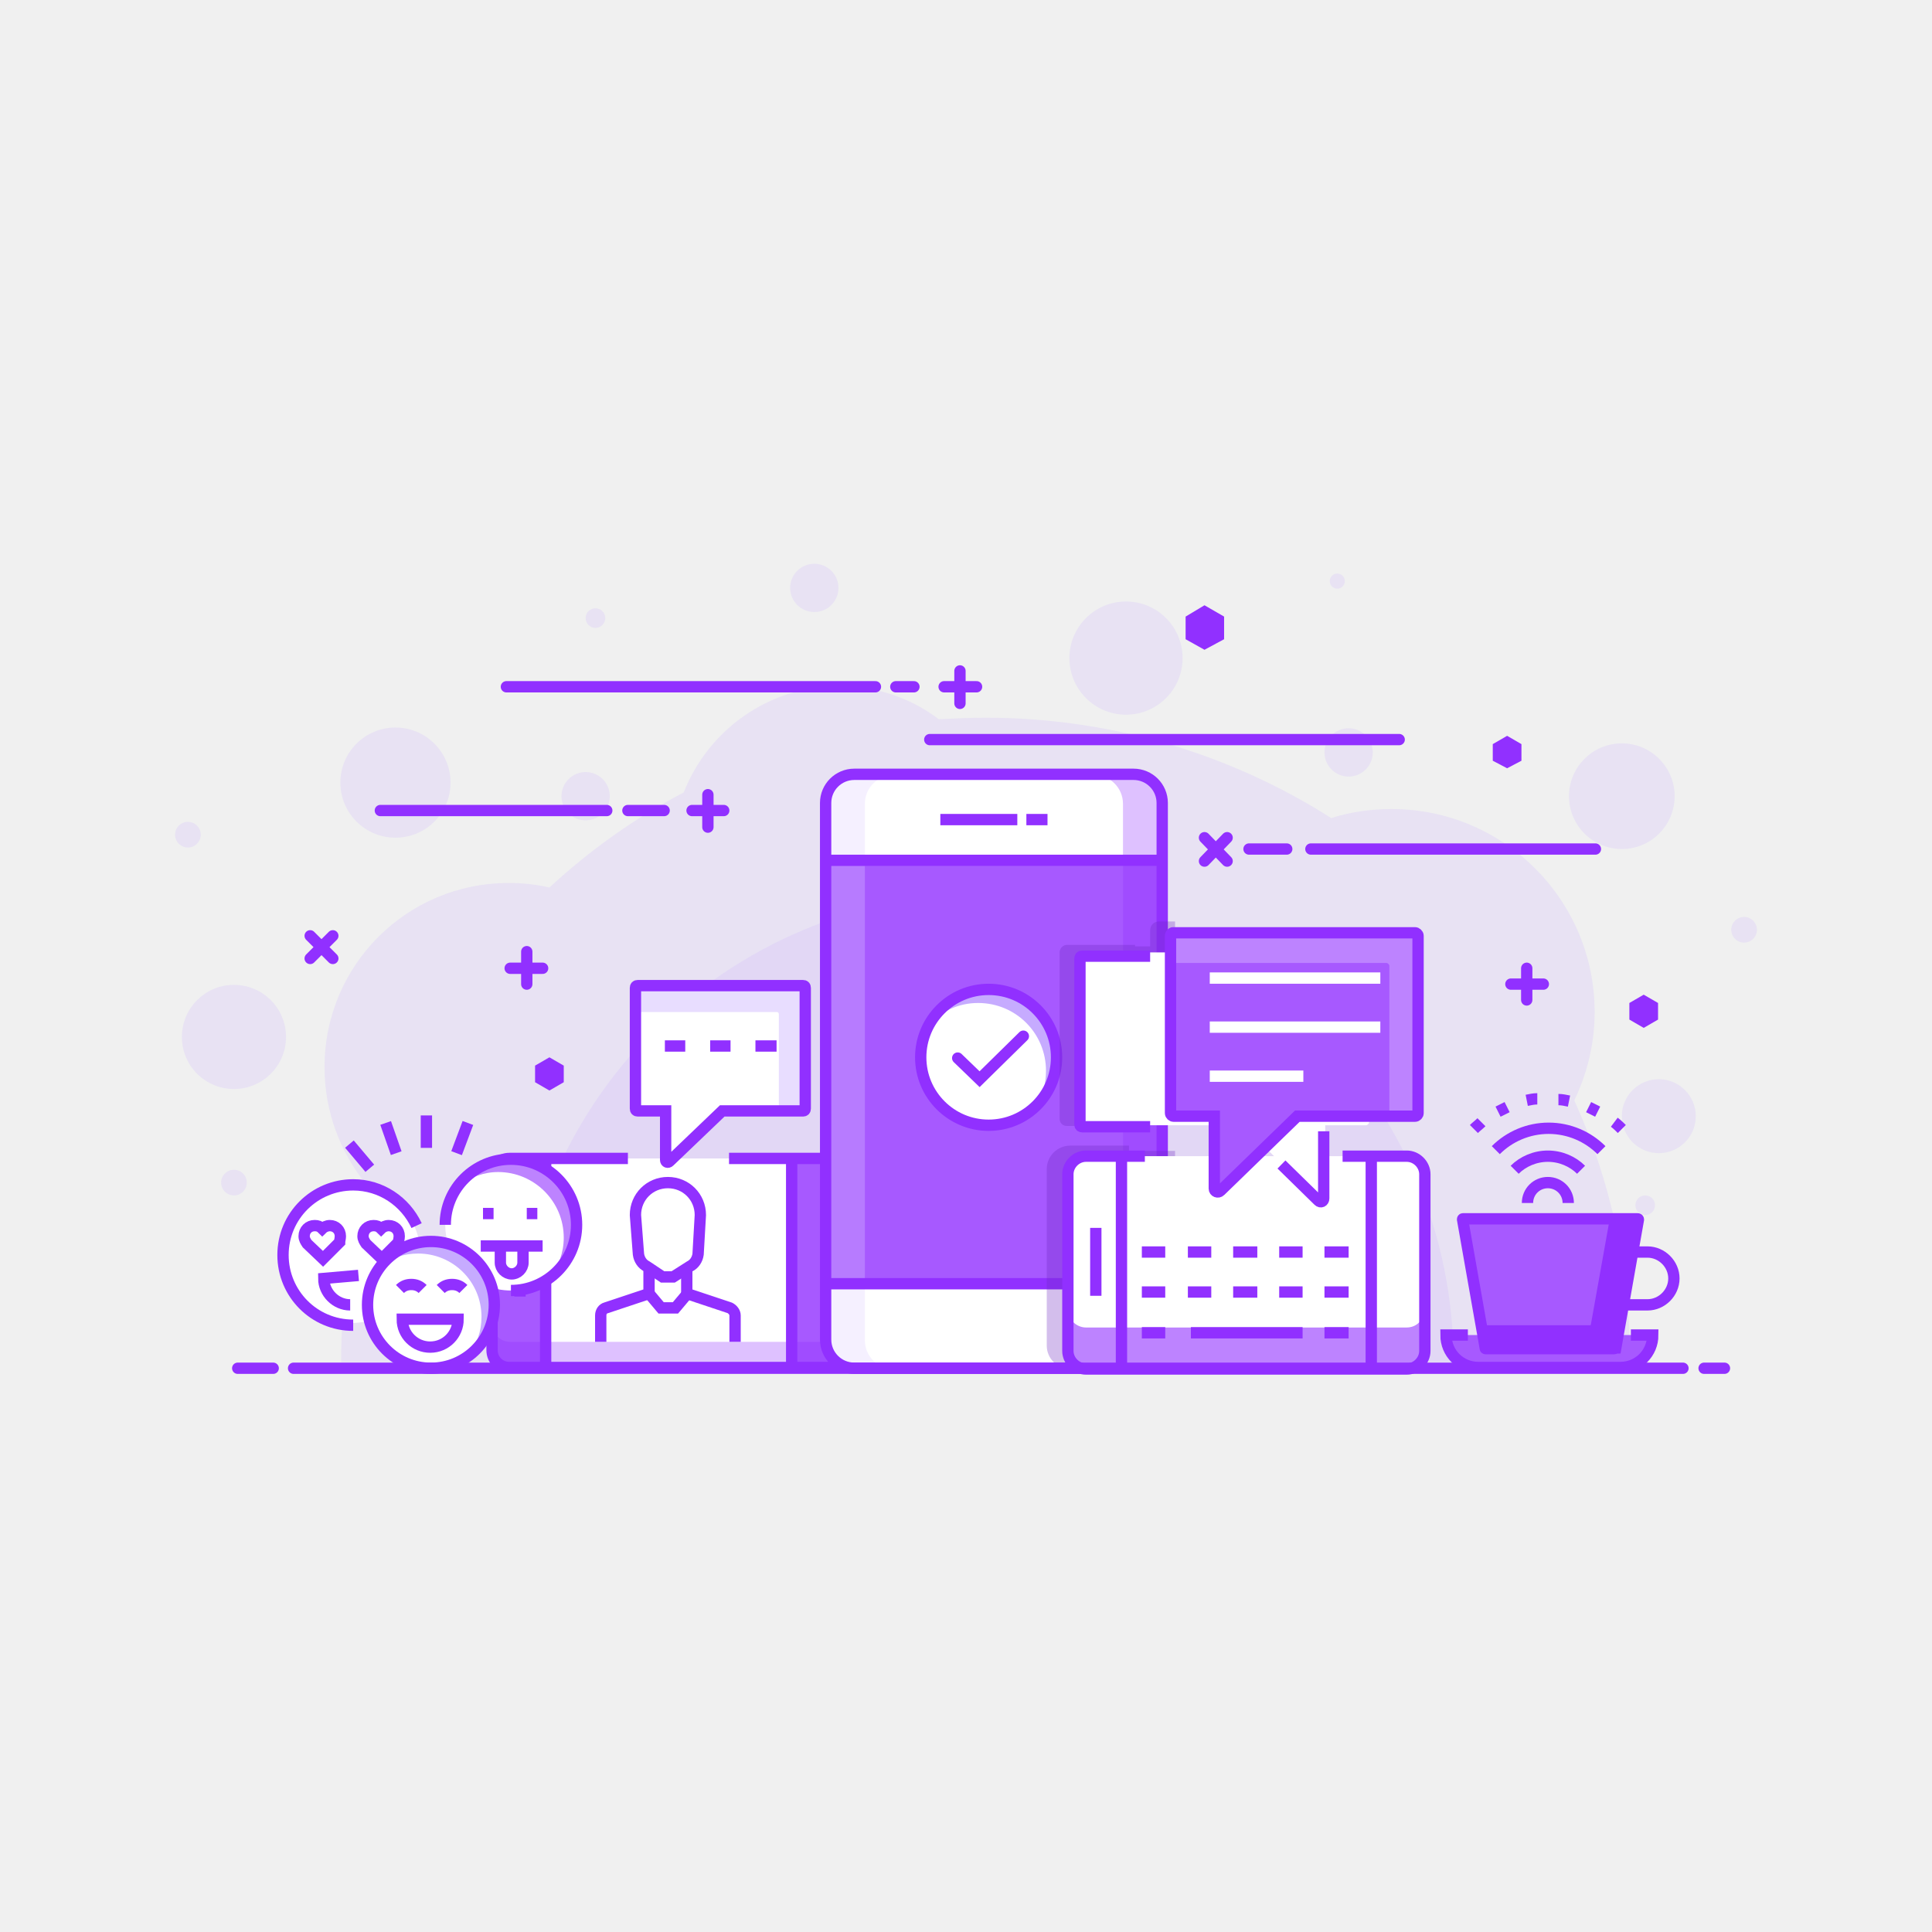
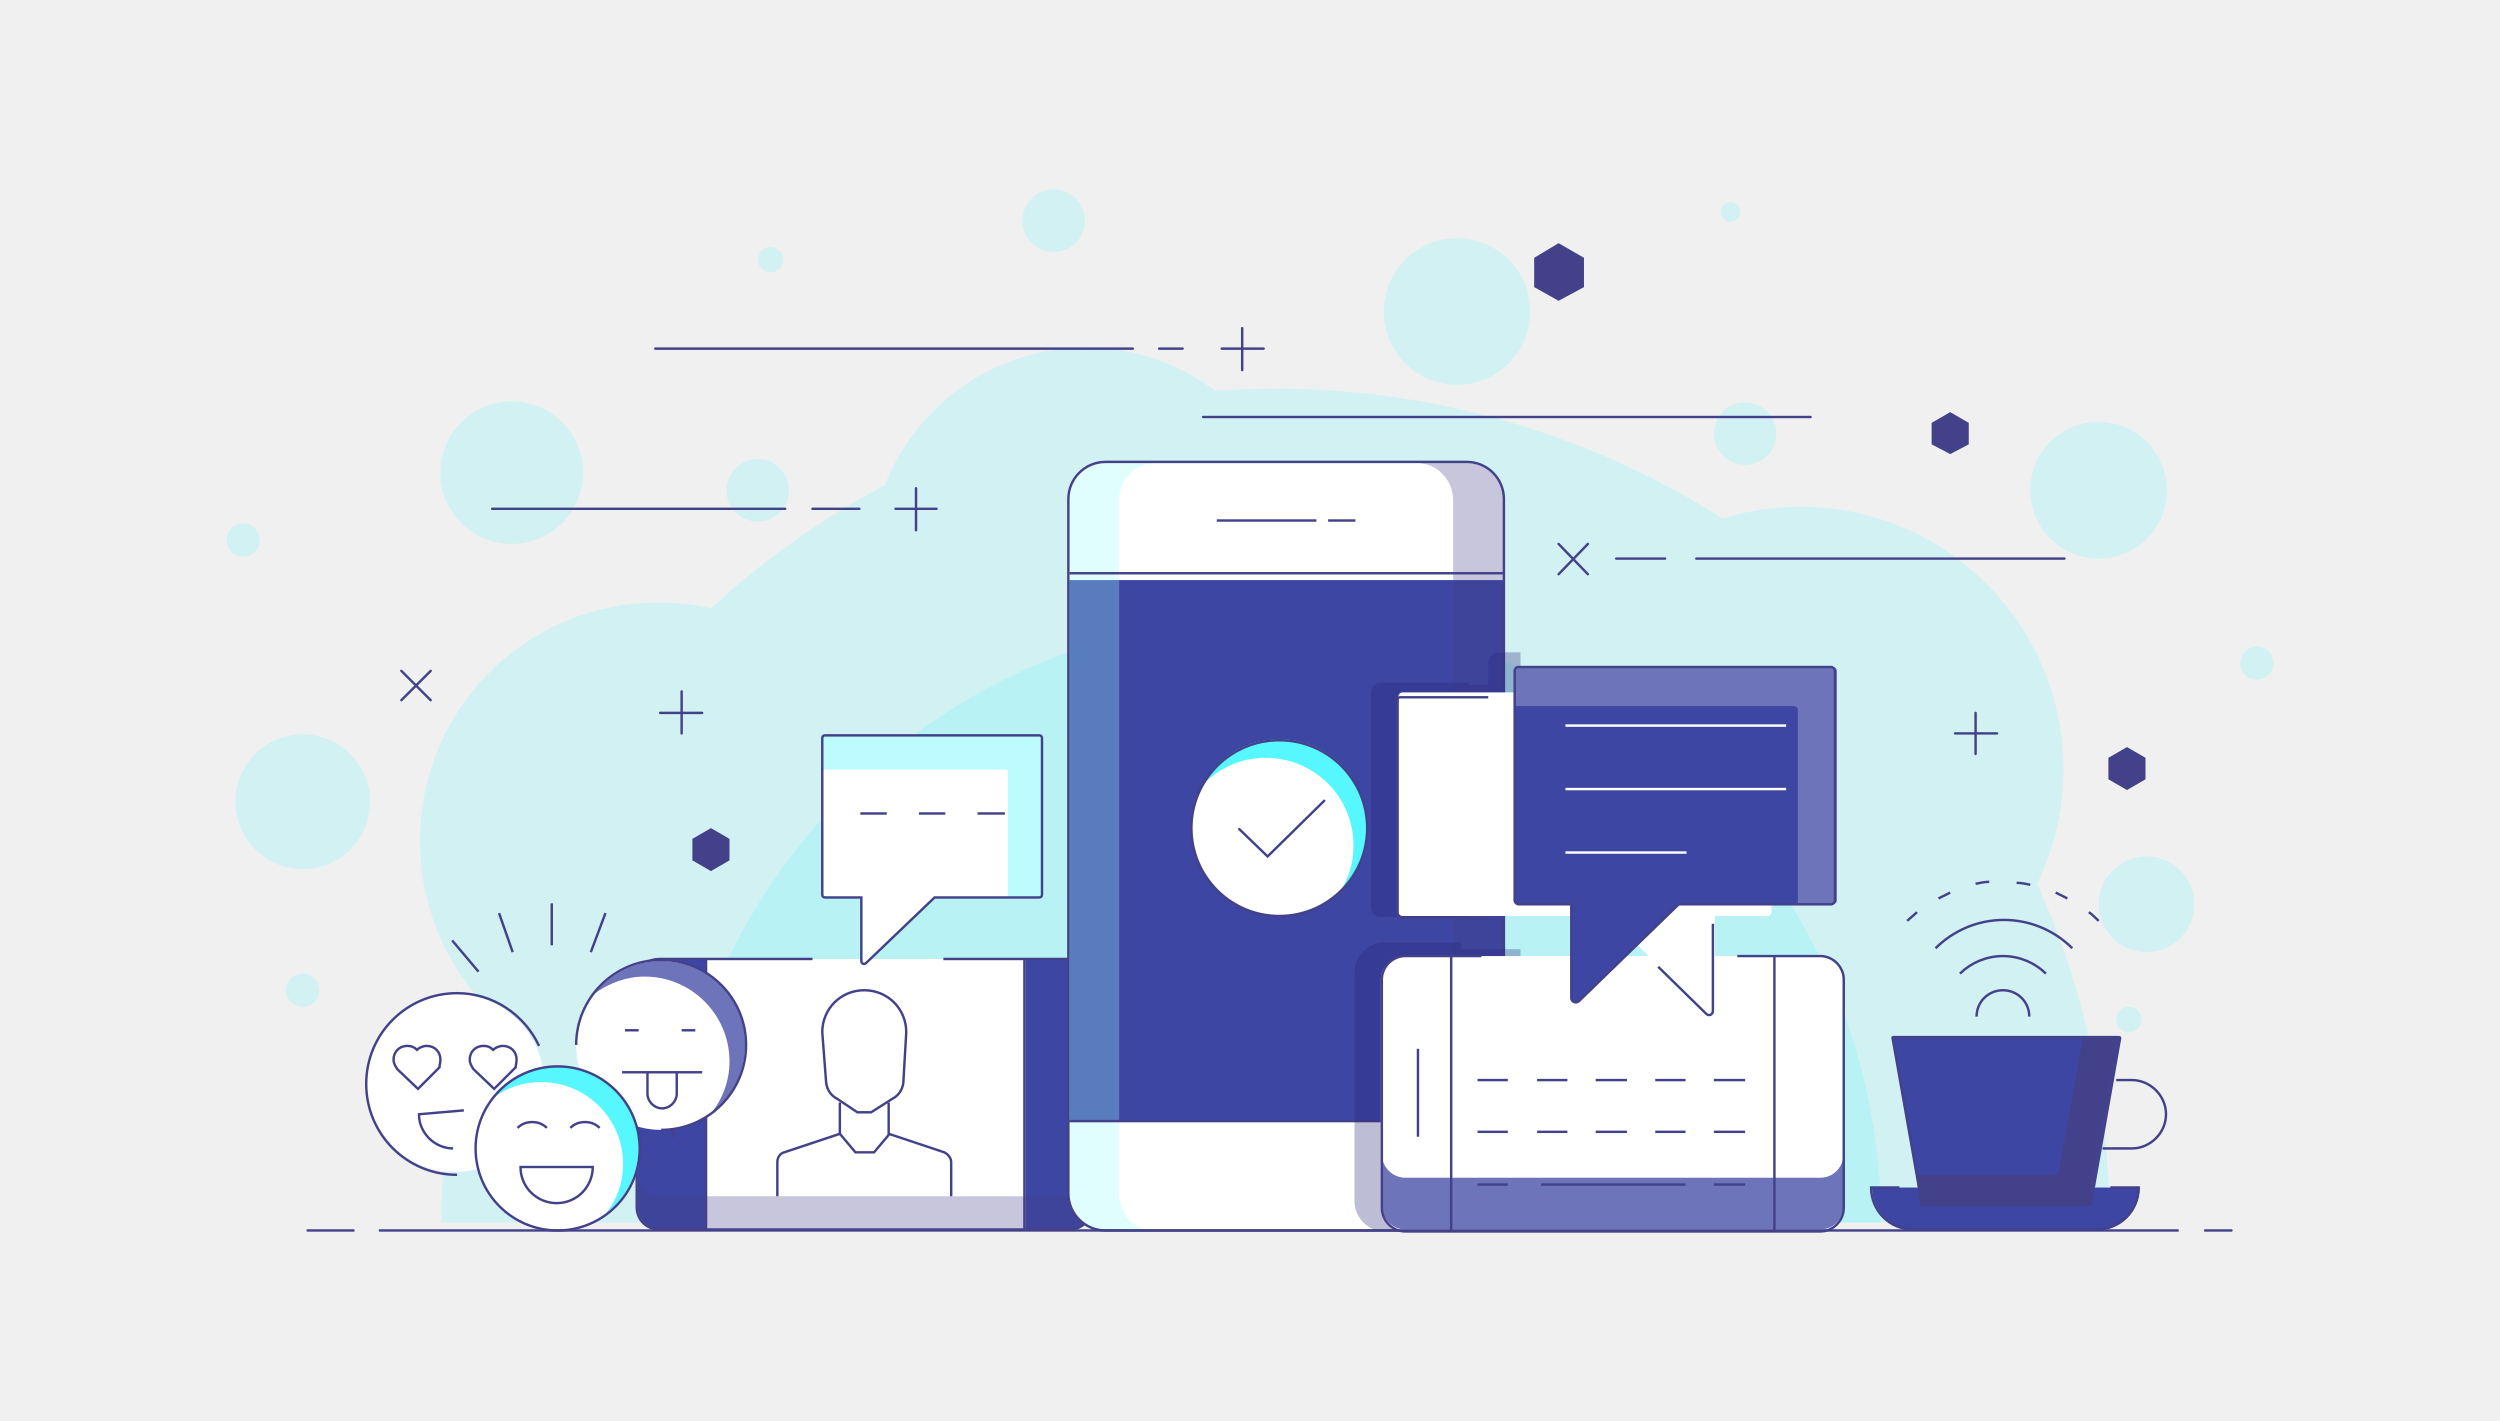
- <svg xmlns="http://www.w3.org/2000/svg" version="1.1" x="0px" y="0px" viewBox="0 0 256 256" style="enable-background:new 0 0 256 256;" xml:space="preserve">
+ <svg xmlns="http://www.w3.org/2000/svg" version="1.1" id="Lag_1" x="0px" y="0px" viewBox="0 0 256 145.5" style="enable-background:new 0 0 256 145.5;" xml:space="preserve">
  <style type="text/css">
- 	.st0{display:none;}
- 	.st1{display:inline;fill:#F8F4FF;}
- 	.st2{display:inline;fill:#FFFFFF;}
- 	.st3{display:inline;fill:#EEE6FF;}
- 	.st4{opacity:0.2;fill:#C6ABFF;}
- 	.st5{fill:#A759FF;}
- 	.st6{fill:#FFFFFF;}
- 	.st7{opacity:0.3;fill:#9130FF;}
- 	.st8{fill:#E8DDFF;}
- 	.st9{fill:none;stroke:#9130FF;stroke-width:1.5;stroke-miterlimit:10;}
- 	.st10{opacity:0.3;fill:#DDCDFF;}
- 	.st11{fill:none;stroke:#9130FF;stroke-width:1.5;stroke-linecap:round;stroke-miterlimit:10;}
- 	.st12{fill:#9130FF;}
- 	.st13{fill:#C6ABFF;}
- 	.st14{opacity:0.3;}
- 	.st15{fill:#6D24BF;}
- 	.st16{fill:#BD83FF;}
- 	.st17{fill:none;stroke:#FFFFFF;stroke-width:1.5;stroke-miterlimit:10;}
+ 	.st0{opacity:0.2;fill:#57F7FF;enable-background:new    ;}
+ 	.st1{fill:#3D46A2;}
+ 	.st2{fill:#FFFFFF;}
+ 	.st3{opacity:0.3;fill:#43418A;enable-background:new    ;}
+ 	.st4{fill:#BCFCFF;}
+ 	.st5{fill:none;stroke:#43418A;stroke-width:0.25;stroke-miterlimit:10;}
+ 	.st6{opacity:0.3;fill:#9AFAFF;enable-background:new    ;}
+ 	.st7{fill:none;stroke:#43418A;stroke-width:0.25;stroke-linecap:round;stroke-miterlimit:10;}
+ 	.st8{fill:#43418A;}
+ 	.st9{fill:#57F7FF;}
+ 	.st10{opacity:0.3;}
+ 	.st11{fill:#242277;}
+ 	.st12{fill:#6E74B9;}
+ 	.st13{fill:none;stroke:#FFFFFF;stroke-width:0.25;stroke-miterlimit:10;}
</style>
-   <g id="bg" class="st0">
-     <rect id="XMLID_46_" x="-122" y="128" class="st1" width="250" height="250" />
-   </g>
-   <g id="Bg_2" class="st0">
-     <rect id="XMLID_52_" x="128" y="128" class="st2" width="250" height="250" />
-   </g>
-   <g id="BG_3" class="st0">
-     <rect id="XMLID_1_" x="-122" y="-122" class="st2" width="250" height="250" />
-   </g>
-   <g id="BG_4" class="st0">
-     <rect id="XMLID_47_" x="128" y="-122" class="st3" width="250" height="250" />
-   </g>
  <g id="Communication">
    <g id="XMLID_141_">
      <g id="XMLID_721_">
-         <path id="XMLID_737_" class="st4" d="M216,180.5c0-12.4-2.6-24.1-7.4-34.7c1.7-3.5,2.7-7.5,2.7-11.7c0-14.9-12.1-26.9-26.9-26.9     c-2.8,0-5.5,0.4-8,1.2c-13.2-8.4-29-13.3-45.8-13.3c-2.1,0-4.2,0.1-6.2,0.2c-3.7-2.8-8.3-4.4-13.2-4.4c-9.4,0-17.4,5.9-20.6,14.1     c-6.5,3.4-12.5,7.7-17.8,12.6c-1.7-0.4-3.5-0.6-5.4-0.6c-13.5,0-24.4,10.9-24.4,24.4c0,5.9,2.1,11.3,5.5,15.5     c-2.2,7.5-3.3,15.4-3.3,23.6H216z" />
-         <path id="XMLID_736_" class="st4" d="M192.6,180.5c0-34.3-27.8-62.1-62.1-62.1s-62.1,27.8-62.1,62.1H192.6z" />
-         <circle id="XMLID_735_" class="st4" cx="219.8" cy="147.9" r="4.9" />
-         <circle id="XMLID_734_" class="st4" cx="149.2" cy="87.2" r="7.5" />
-         <circle id="XMLID_733_" class="st4" cx="77.6" cy="105.5" r="3.2" />
-         <circle id="XMLID_732_" class="st4" cx="178.7" cy="99.7" r="3.2" />
-         <circle id="XMLID_731_" class="st4" cx="107.9" cy="77.9" r="3.2" />
-         <circle id="XMLID_730_" class="st4" cx="218" cy="159.7" r="1.3" />
-         <circle id="XMLID_729_" class="st4" cx="177.2" cy="77" r="1" />
-         <circle id="XMLID_728_" class="st4" cx="78.9" cy="81.9" r="1.3" />
-         <circle id="XMLID_727_" class="st4" cx="24.9" cy="110.6" r="1.7" />
-         <circle id="XMLID_726_" class="st4" cx="231.1" cy="123.2" r="1.7" />
-         <circle id="XMLID_725_" class="st4" cx="52.4" cy="103.7" r="7.3" />
-         <circle id="XMLID_724_" class="st4" cx="31" cy="156.7" r="1.7" />
-         <circle id="XMLID_723_" class="st4" cx="214.9" cy="105.5" r="7" />
-         <circle id="XMLID_722_" class="st4" cx="31" cy="137.4" r="6.9" />
+         <path id="XMLID_737_" class="st0" d="M216,125.2c0-12.4-2.6-24.1-7.4-34.7c1.7-3.5,2.7-7.5,2.7-11.7c0-14.9-12.1-26.9-26.9-26.9     c-2.8,0-5.5,0.4-8,1.2c-13.2-8.4-29-13.3-45.8-13.3c-2.1,0-4.2,0.1-6.2,0.2c-3.7-2.8-8.3-4.4-13.2-4.4c-9.4,0-17.4,5.9-20.6,14.1     c-6.5,3.4-12.5,7.7-17.8,12.6c-1.7-0.4-3.5-0.6-5.4-0.6C53.9,61.7,43,72.6,43,86.1c0,5.9,2.1,11.3,5.5,15.5     c-2.2,7.5-3.3,15.4-3.3,23.6H216z" />
+         <path id="XMLID_736_" class="st0" d="M192.6,125.2c0-34.3-27.8-62.1-62.1-62.1s-62.1,27.8-62.1,62.1H192.6z" />
+         <circle id="XMLID_735_" class="st0" cx="219.8" cy="92.6" r="4.9" />
+         <circle id="XMLID_734_" class="st0" cx="149.2" cy="31.9" r="7.5" />
+         <circle id="XMLID_733_" class="st0" cx="77.6" cy="50.2" r="3.2" />
+         <circle id="XMLID_732_" class="st0" cx="178.7" cy="44.4" r="3.2" />
+         <circle id="XMLID_731_" class="st0" cx="107.9" cy="22.6" r="3.2" />
+         <circle id="XMLID_730_" class="st0" cx="218" cy="104.4" r="1.3" />
+         <circle id="XMLID_729_" class="st0" cx="177.2" cy="21.7" r="1" />
+         <circle id="XMLID_728_" class="st0" cx="78.9" cy="26.6" r="1.3" />
+         <circle id="XMLID_727_" class="st0" cx="24.9" cy="55.3" r="1.7" />
+         <circle id="XMLID_726_" class="st0" cx="231.1" cy="67.9" r="1.7" />
+         <circle id="XMLID_725_" class="st0" cx="52.4" cy="48.4" r="7.3" />
+         <circle id="XMLID_724_" class="st0" cx="31" cy="101.4" r="1.7" />
+         <circle id="XMLID_723_" class="st0" cx="214.9" cy="50.2" r="7" />
+         <circle id="XMLID_722_" class="st0" cx="31" cy="82.1" r="6.9" />
      </g>
      <g id="XMLID_558_">
-         <path id="XMLID_451_" class="st5" d="M109.6,153.5H96.7H83.3H67.6c-1.3,0-2.3,1-2.3,2.3v23.1c0,1.3,1,2.3,2.3,2.3h42     c1.3,0,2.3-1,2.3-2.3v-23.1C112,154.6,110.9,153.5,109.6,153.5z" />
-         <polygon id="XMLID_42_" class="st6" points="105,153.5 94.3,153.5 84.9,153.5 72.3,153.5 72.3,181.3 72.3,181.3 105,181.3      105,181.3    " />
-         <path id="XMLID_450_" class="st7" d="M109.6,177.8h-42c-1.3,0-2.3-1-2.3-2.3v3.5c0,1.3,1,2.3,2.3,2.3h42c1.3,0,2.3-1,2.3-2.3     v-3.5C112,176.7,110.9,177.8,109.6,177.8z" />
-         <path id="XMLID_591_" class="st6" d="M84.2,130.9v16c0,0.2,0.1,0.3,0.3,0.3h3.7v2.8v3.7c0,0.3,0.4,0.4,0.5,0.2l7-6.7h10.7     c0.2,0,0.3-0.1,0.3-0.3v-16c0-0.2-0.1-0.3-0.3-0.3H84.5C84.3,130.6,84.2,130.7,84.2,130.9z" />
-         <path id="XMLID_595_" class="st8" d="M106.4,130.6H84.5c-0.2,0-0.3,0.1-0.3,0.3v3.2h18.7c0.2,0,0.3,0.1,0.3,0.3v12.8h3.2     c0.2,0,0.3-0.1,0.3-0.3v-16C106.7,130.7,106.6,130.6,106.4,130.6z" />
-         <path id="XMLID_449_" class="st9" d="M84.5,130.6h21.9c0.2,0,0.3,0.1,0.3,0.3v16c0,0.2-0.1,0.3-0.3,0.3H95.7l-7,6.7     c-0.2,0.2-0.5,0.1-0.5-0.2V150v-2.8h-3.7c-0.2,0-0.3-0.1-0.3-0.3v-16C84.2,130.7,84.3,130.6,84.5,130.6z" />
+         <path id="XMLID_451_" class="st1" d="M109.6,98.2H96.7H83.3H67.6c-1.3,0-2.3,1-2.3,2.3v23.1c0,1.3,1,2.3,2.3,2.3h42     c1.3,0,2.3-1,2.3-2.3v-23.1C112,99.3,110.9,98.2,109.6,98.2z" />
+         <polygon id="XMLID_42_" class="st2" points="105,98.2 94.3,98.2 84.9,98.2 72.3,98.2 72.3,126 72.3,126 105,126 105,126    " />
+         <path id="XMLID_450_" class="st3" d="M109.6,122.5h-42c-1.3,0-2.3-1-2.3-2.3v3.5c0,1.3,1,2.3,2.3,2.3h42c1.3,0,2.3-1,2.3-2.3     v-3.5C112,121.4,110.9,122.5,109.6,122.5z" />
+         <path id="XMLID_591_" class="st2" d="M84.2,75.6v16c0,0.2,0.1,0.3,0.3,0.3h3.7v2.8v3.7c0,0.3,0.4,0.4,0.5,0.2l7-6.7h10.7     c0.2,0,0.3-0.1,0.3-0.3v-16c0-0.2-0.1-0.3-0.3-0.3H84.5C84.3,75.3,84.2,75.4,84.2,75.6z" />
+         <path id="XMLID_595_" class="st4" d="M106.4,75.3H84.5c-0.2,0-0.3,0.1-0.3,0.3v3.2h18.7c0.2,0,0.3,0.1,0.3,0.3v12.8h3.2     c0.2,0,0.3-0.1,0.3-0.3v-16C106.7,75.4,106.6,75.3,106.4,75.3z" />
+         <path id="XMLID_449_" class="st5" d="M84.5,75.3h21.9c0.2,0,0.3,0.1,0.3,0.3v16c0,0.2-0.1,0.3-0.3,0.3H95.7l-7,6.7     c-0.2,0.2-0.5,0.1-0.5-0.2v-3.7v-2.8h-3.7c-0.2,0-0.3-0.1-0.3-0.3v-16C84.2,75.4,84.3,75.3,84.5,75.3z" />
        <g id="XMLID_438_">
-           <path id="XMLID_447_" class="st9" d="M86,168.2v3.2l-5.7,1.9c-0.4,0.1-0.7,0.5-0.7,1v3.5" />
-           <path id="XMLID_446_" class="st9" d="M97.4,177.8v-3.5c0-0.4-0.3-0.8-0.7-1l-5.7-1.9v-3.2" />
-           <path id="XMLID_445_" class="st9" d="M92.8,161c0-2.4-1.9-4.3-4.3-4.3c-2.4,0-4.3,1.9-4.3,4.3l0.4,5.2c0.1,0.7,0.5,1.3,1.1,1.6      l2.1,1.4h1.4l2.2-1.4c0.6-0.3,1-0.9,1.1-1.6L92.8,161z" />
-           <polyline id="XMLID_443_" class="st9" points="86,171.4 87.6,173.3 89.5,173.3 91.1,171.4     " />
+           <path id="XMLID_447_" class="st5" d="M86,112.9v3.2l-5.7,1.9c-0.4,0.1-0.7,0.5-0.7,1v3.5" />
+           <path id="XMLID_446_" class="st5" d="M97.4,122.5V119c0-0.4-0.3-0.8-0.7-1l-5.7-1.9v-3.2" />
+           <path id="XMLID_445_" class="st5" d="M92.8,105.7c0-2.4-1.9-4.3-4.3-4.3s-4.3,1.9-4.3,4.3l0.4,5.2c0.1,0.7,0.5,1.3,1.1,1.6      l2.1,1.4h1.4l2.2-1.4c0.6-0.3,1-0.9,1.1-1.6L92.8,105.7z" />
+           <polyline id="XMLID_443_" class="st5" points="86,116.1 87.6,118 89.5,118 91.1,116.1     " />
        </g>
-         <path id="XMLID_437_" class="st9" d="M83.2,153.5H67.5c-1.3,0-2.3,1-2.3,2.3v23.1c0,1.3,1,2.3,2.3,2.3h42c1.3,0,2.3-1,2.3-2.3     v-23.1c0-1.3-1-2.3-2.3-2.3H96.6" />
-         <line id="XMLID_436_" class="st9" x1="72.3" y1="153.5" x2="72.3" y2="181.3" />
-         <line id="XMLID_435_" class="st9" x1="68.9" y1="171.8" x2="68.9" y2="162.9" />
-         <line id="XMLID_434_" class="st9" x1="104.9" y1="181.3" x2="104.9" y2="153.5" />
-         <line id="XMLID_433_" class="st9" x1="88.1" y1="138.6" x2="90.8" y2="138.6" />
-         <line id="XMLID_431_" class="st9" x1="94.1" y1="138.6" x2="96.8" y2="138.6" />
-         <line id="XMLID_422_" class="st9" x1="100.1" y1="138.6" x2="102.9" y2="138.6" />
+         <path id="XMLID_437_" class="st5" d="M83.2,98.2H67.5c-1.3,0-2.3,1-2.3,2.3v23.1c0,1.3,1,2.3,2.3,2.3h42c1.3,0,2.3-1,2.3-2.3     v-23.1c0-1.3-1-2.3-2.3-2.3H96.6" />
+         <line id="XMLID_436_" class="st5" x1="72.3" y1="98.2" x2="72.3" y2="126" />
+         <line id="XMLID_435_" class="st5" x1="68.9" y1="116.5" x2="68.9" y2="107.6" />
+         <line id="XMLID_434_" class="st5" x1="104.9" y1="126" x2="104.9" y2="98.2" />
+         <line id="XMLID_433_" class="st5" x1="88.1" y1="83.3" x2="90.8" y2="83.3" />
+         <line id="XMLID_431_" class="st5" x1="94.1" y1="83.3" x2="96.8" y2="83.3" />
+         <line id="XMLID_422_" class="st5" x1="100.1" y1="83.3" x2="102.9" y2="83.3" />
      </g>
      <g id="XMLID_157_">
-         <path id="XMLID_742_" class="st6" d="M154,106.4c0-2.1-1.7-3.8-3.8-3.8h-37c-2.1,0-3.8,1.7-3.8,3.8v71.1c0,2.1,1.7,3.8,3.8,3.8     h37c2.1,0,3.8-1.7,3.8-3.8V106.4z" />
-         <rect id="XMLID_741_" x="109.5" y="114.7" class="st5" width="44.5" height="55.4" />
-         <path id="XMLID_740_" class="st7" d="M150.2,102.7H145c2.1,0,3.8,1.7,3.8,3.8v71.1c0,2.1-1.7,3.8-3.8,3.8h5.2     c2.1,0,3.8-1.7,3.8-3.8v-71.1C154,104.4,152.3,102.7,150.2,102.7z" />
-         <path id="XMLID_739_" class="st10" d="M113.2,102.7h5.2c-2.1,0-3.8,1.7-3.8,3.8v71.1c0,2.1,1.7,3.8,3.8,3.8h-5.2     c-2.1,0-3.8-1.7-3.8-3.8v-71.1C109.5,104.4,111.1,102.7,113.2,102.7z" />
-         <path id="XMLID_190_" class="st9" d="M154,177.5c0,2.1-1.7,3.8-3.8,3.8h-37c-2.1,0-3.8-1.7-3.8-3.8v-71.1c0-2.1,1.7-3.8,3.8-3.8     h37c2.1,0,3.8,1.7,3.8,3.8V177.5z" />
-         <line id="XMLID_187_" class="st9" x1="109.5" y1="114" x2="154" y2="114" />
-         <line id="XMLID_713_" class="st9" x1="134.8" y1="108.6" x2="124.6" y2="108.6" />
-         <line id="XMLID_186_" class="st9" x1="138.8" y1="108.6" x2="136" y2="108.6" />
-         <line id="XMLID_712_" class="st9" x1="154" y1="170.1" x2="109.5" y2="170.1" />
-       </g>
-       <line id="XMLID_519_" class="st11" x1="67.1" y1="91" x2="116" y2="91" />
-       <line id="XMLID_518_" class="st11" x1="121.1" y1="91" x2="118.7" y2="91" />
-       <line id="XMLID_517_" class="st11" x1="170.5" y1="112.5" x2="165.5" y2="112.5" />
-       <line id="XMLID_4_" class="st11" x1="173.7" y1="112.5" x2="211.4" y2="112.5" />
+         <path id="XMLID_742_" class="st2" d="M154,51.1c0-2.1-1.7-3.8-3.8-3.8h-37c-2.1,0-3.8,1.7-3.8,3.8v71.1c0,2.1,1.7,3.8,3.8,3.8h37     c2.1,0,3.8-1.7,3.8-3.8V51.1z" />
+         <rect id="XMLID_741_" x="109.5" y="59.4" class="st1" width="44.5" height="55.4" />
+         <path id="XMLID_740_" class="st3" d="M150.2,47.4H145c2.1,0,3.8,1.7,3.8,3.8v71.1c0,2.1-1.7,3.8-3.8,3.8h5.2     c2.1,0,3.8-1.7,3.8-3.8V51.2C154,49.1,152.3,47.4,150.2,47.4z" />
+         <path id="XMLID_739_" class="st6" d="M113.2,47.4h5.2c-2.1,0-3.8,1.7-3.8,3.8v71.1c0,2.1,1.7,3.8,3.8,3.8h-5.2     c-2.1,0-3.8-1.7-3.8-3.8V51.2C109.5,49.1,111.1,47.4,113.2,47.4z" />
+         <path id="XMLID_190_" class="st5" d="M154,122.2c0,2.1-1.7,3.8-3.8,3.8h-37c-2.1,0-3.8-1.7-3.8-3.8V51.1c0-2.1,1.7-3.8,3.8-3.8     h37c2.1,0,3.8,1.7,3.8,3.8V122.2z" />
+         <line id="XMLID_187_" class="st5" x1="109.5" y1="58.7" x2="154" y2="58.7" />
+         <line id="XMLID_713_" class="st5" x1="134.8" y1="53.3" x2="124.6" y2="53.3" />
+         <line id="XMLID_186_" class="st5" x1="138.8" y1="53.3" x2="136" y2="53.3" />
+         <line id="XMLID_712_" class="st5" x1="154" y1="114.8" x2="109.5" y2="114.8" />
+       </g>
+       <line id="XMLID_519_" class="st7" x1="67.1" y1="35.7" x2="116" y2="35.7" />
+       <line id="XMLID_518_" class="st7" x1="121.1" y1="35.7" x2="118.7" y2="35.7" />
+       <line id="XMLID_517_" class="st7" x1="170.5" y1="57.2" x2="165.5" y2="57.2" />
+       <line id="XMLID_4_" class="st7" x1="173.7" y1="57.2" x2="211.4" y2="57.2" />
      <g id="XMLID_510_">
-         <line id="XMLID_513_" class="st11" x1="125.1" y1="91" x2="129.4" y2="91" />
-         <line id="XMLID_511_" class="st11" x1="127.2" y1="93.2" x2="127.2" y2="88.9" />
+         <line id="XMLID_513_" class="st7" x1="125.1" y1="35.7" x2="129.4" y2="35.7" />
+         <line id="XMLID_511_" class="st7" x1="127.2" y1="37.9" x2="127.2" y2="33.6" />
      </g>
      <g id="XMLID_506_">
-         <line id="XMLID_509_" class="st11" x1="91.7" y1="107.4" x2="95.9" y2="107.4" />
-         <line id="XMLID_507_" class="st11" x1="93.8" y1="109.6" x2="93.8" y2="105.3" />
+         <line id="XMLID_509_" class="st7" x1="91.7" y1="52.1" x2="95.9" y2="52.1" />
+         <line id="XMLID_507_" class="st7" x1="93.8" y1="54.3" x2="93.8" y2="50" />
      </g>
      <g id="XMLID_500_">
-         <line id="XMLID_505_" class="st11" x1="67.6" y1="128.3" x2="71.9" y2="128.3" />
-         <line id="XMLID_501_" class="st11" x1="69.8" y1="130.4" x2="69.8" y2="126.1" />
+         <line id="XMLID_505_" class="st7" x1="67.6" y1="73" x2="71.9" y2="73" />
+         <line id="XMLID_501_" class="st7" x1="69.8" y1="75.1" x2="69.8" y2="70.8" />
      </g>
      <g id="XMLID_20_">
-         <line id="XMLID_25_" class="st11" x1="200.2" y1="130.4" x2="204.5" y2="130.4" />
-         <line id="XMLID_24_" class="st11" x1="202.3" y1="132.5" x2="202.3" y2="128.3" />
+         <line id="XMLID_25_" class="st7" x1="200.2" y1="75.1" x2="204.5" y2="75.1" />
+         <line id="XMLID_24_" class="st7" x1="202.3" y1="77.2" x2="202.3" y2="73" />
      </g>
      <g id="XMLID_494_">
-         <line id="XMLID_496_" class="st11" x1="41.1" y1="127" x2="44.1" y2="124" />
-         <line id="XMLID_495_" class="st11" x1="44.1" y1="127" x2="41.1" y2="124" />
+         <line id="XMLID_496_" class="st7" x1="41.1" y1="71.7" x2="44.1" y2="68.7" />
+         <line id="XMLID_495_" class="st7" x1="44.1" y1="71.7" x2="41.1" y2="68.7" />
      </g>
      <g id="XMLID_486_">
-         <line id="XMLID_492_" class="st11" x1="159.6" y1="114.1" x2="162.6" y2="111" />
-         <line id="XMLID_491_" class="st11" x1="162.6" y1="114.1" x2="159.6" y2="111" />
-       </g>
-       <line id="XMLID_484_" class="st11" x1="123.2" y1="98" x2="185.4" y2="98" />
-       <line id="XMLID_482_" class="st11" x1="50.4" y1="107.4" x2="80.4" y2="107.4" />
-       <line id="XMLID_480_" class="st11" x1="88" y1="107.4" x2="83.2" y2="107.4" />
-       <polygon id="XMLID_467_" class="st12" points="70.9,141.2 72.8,140.1 74.7,141.2 74.7,143.4 72.8,144.5 70.9,143.4   " />
-       <polygon id="XMLID_466_" class="st12" points="215.9,132.9 217.8,131.8 219.7,132.9 219.7,135.1 217.8,136.2 215.9,135.1   " />
-       <polygon id="XMLID_27_" class="st12" points="197.8,98.6 199.7,97.5 201.6,98.6 201.6,100.8 199.7,101.8 197.8,100.8   " />
-       <polygon id="XMLID_465_" class="st12" points="157.1,81.7 159.6,80.2 162.2,81.7 162.2,84.7 159.6,86.1 157.1,84.7   " />
+         <line id="XMLID_492_" class="st7" x1="159.6" y1="58.8" x2="162.6" y2="55.7" />
+         <line id="XMLID_491_" class="st7" x1="162.6" y1="58.8" x2="159.6" y2="55.7" />
+       </g>
+       <line id="XMLID_484_" class="st7" x1="123.2" y1="42.7" x2="185.4" y2="42.7" />
+       <line id="XMLID_482_" class="st7" x1="50.4" y1="52.1" x2="80.4" y2="52.1" />
+       <line id="XMLID_480_" class="st7" x1="88" y1="52.1" x2="83.2" y2="52.1" />
+       <polygon id="XMLID_467_" class="st8" points="70.9,85.9 72.8,84.8 74.7,85.9 74.7,88.1 72.8,89.2 70.9,88.1   " />
+       <polygon id="XMLID_466_" class="st8" points="215.9,77.6 217.8,76.5 219.7,77.6 219.7,79.8 217.8,80.9 215.9,79.8   " />
+       <polygon id="XMLID_27_" class="st8" points="197.8,43.3 199.7,42.2 201.6,43.3 201.6,45.5 199.7,46.5 197.8,45.5   " />
+       <polygon id="XMLID_465_" class="st8" points="157.1,26.4 159.6,24.9 162.2,26.4 162.2,29.4 159.6,30.8 157.1,29.4   " />
      <g id="XMLID_230_">
-         <circle id="XMLID_281_" class="st6" cx="131" cy="140.1" r="9" />
-         <path id="XMLID_280_" class="st13" d="M129.6,132.9c5,0,9,4,9,9c0,1.6-0.4,3.1-1.2,4.4c1.6-1.6,2.6-3.8,2.6-6.3c0-5-4-9-9-9     c-3.4,0-6.3,1.8-7.8,4.6C124.8,134,127,132.9,129.6,132.9z" />
-         <circle id="XMLID_279_" class="st9" cx="131" cy="140.1" r="9" />
-         <polyline id="XMLID_278_" class="st11" points="126.9,140.2 129.8,143 135.6,137.3    " />
-       </g>
-       <g id="XMLID_455_" class="st14">
-         <path id="XMLID_524_" class="st15" d="M141.4,149.2h9v-0.8h5.3v-26.3h-2.1c-0.7,0-1.2,0.5-1.2,1.2v2.1h-2v-0.2h-9     c-0.6,0-1,0.5-1,1v22C140.4,148.8,140.8,149.2,141.4,149.2z" />
-         <path id="XMLID_526_" class="st15" d="M155.7,176.8v-24.3h-6.1v-0.7h-7.8c-1.7,0-3.1,1.4-3.1,3.1v23.4c0,1.7,1.4,3.1,3.1,3.1h9.4     C153.7,181.3,155.7,179.2,155.7,176.8z" />
+         <circle id="XMLID_281_" class="st2" cx="131" cy="84.8" r="9" />
+         <path id="XMLID_280_" class="st9" d="M129.6,77.6c5,0,9,4,9,9c0,1.6-0.4,3.1-1.2,4.4c1.6-1.6,2.6-3.8,2.6-6.3c0-5-4-9-9-9     c-3.4,0-6.3,1.8-7.8,4.6C124.8,78.7,127,77.6,129.6,77.6z" />
+         <circle id="XMLID_279_" class="st5" cx="131" cy="84.8" r="9" />
+         <polyline id="XMLID_278_" class="st7" points="126.9,84.9 129.8,87.7 135.6,82    " />
+       </g>
+       <g id="XMLID_455_" class="st10">
+         <path id="XMLID_524_" class="st11" d="M141.4,93.9h9v-0.8h5.3V66.8h-2.1c-0.7,0-1.2,0.5-1.2,1.2v2.1h-2v-0.2h-9c-0.6,0-1,0.5-1,1     v22C140.4,93.5,140.8,93.9,141.4,93.9z" />
+         <path id="XMLID_526_" class="st11" d="M155.7,121.5V97.2h-6.1v-0.7h-7.8c-1.7,0-3.1,1.4-3.1,3.1V123c0,1.7,1.4,3.1,3.1,3.1h9.4     C153.7,126,155.7,123.9,155.7,121.5z" />
      </g>
      <g id="XMLID_2_">
-         <path id="XMLID_546_" class="st6" d="M186.4,153.2h-8.5h-26.3h-7.8c-1.3,0-2.4,1.1-2.4,2.4v23.4c0,1.3,1.1,2.4,2.4,2.4h42.5     c1.3,0,2.4-1.1,2.4-2.4v-23.4C188.7,154.2,187.7,153.2,186.4,153.2z" />
-         <path id="XMLID_548_" class="st16" d="M186.4,175.9h-42.5c-1.3,0-2.4-1.1-2.4-2.4v5.3c0,1.3,1.1,2.4,2.4,2.4h42.5     c1.3,0,2.4-1.1,2.4-2.4v-5.3C188.7,174.9,187.7,175.9,186.4,175.9z" />
-         <path id="XMLID_543_" class="st6" d="M181.4,126.6v22.1c0,0.2-0.2,0.4-0.4,0.4h-5.4v4.1v5.5c0,0.4-0.5,0.6-0.8,0.3l-10.2-9.9h-21     c-0.2,0-0.4-0.2-0.4-0.4v-22.1c0-0.2,0.2-0.4,0.4-0.4H181C181.2,126.1,181.4,126.3,181.4,126.6z" />
-         <path id="XMLID_355_" class="st9" d="M177.9,153.2h8.5c1.3,0,2.4,1.1,2.4,2.4v23.4c0,1.3-1.1,2.4-2.4,2.4h-42.5     c-1.3,0-2.4-1.1-2.4-2.4v-23.4c0-1.3,1.1-2.4,2.4-2.4h7.8" />
-         <line id="XMLID_354_" class="st9" x1="148.6" y1="181.3" x2="148.6" y2="153.2" />
-         <line id="XMLID_353_" class="st9" x1="145.2" y1="162.7" x2="145.2" y2="171.7" />
-         <line id="XMLID_352_" class="st9" x1="181.7" y1="181.3" x2="181.7" y2="153.2" />
-         <path id="XMLID_347_" class="st9" d="M152.4,126.7h-9c-0.2,0-0.3,0.1-0.3,0.3v22c0,0.2,0.1,0.3,0.3,0.3h9" />
-         <path id="XMLID_302_" class="st9" d="M169.8,154.3l4.9,4.8c0.3,0.3,0.7,0.1,0.7-0.3v-5.1v-3.8" />
-         <line id="XMLID_274_" class="st9" x1="154.4" y1="165.9" x2="151.3" y2="165.9" />
-         <line id="XMLID_268_" class="st9" x1="157.4" y1="165.9" x2="160.5" y2="165.9" />
-         <line id="XMLID_267_" class="st9" x1="163.4" y1="165.9" x2="166.6" y2="165.9" />
-         <line id="XMLID_252_" class="st9" x1="169.5" y1="165.9" x2="172.6" y2="165.9" />
-         <line id="XMLID_251_" class="st9" x1="175.5" y1="165.9" x2="178.7" y2="165.9" />
-         <line id="XMLID_250_" class="st9" x1="151.3" y1="171.2" x2="154.4" y2="171.2" />
-         <line id="XMLID_249_" class="st9" x1="157.4" y1="171.2" x2="160.5" y2="171.2" />
-         <line id="XMLID_247_" class="st9" x1="163.4" y1="171.2" x2="166.6" y2="171.2" />
-         <line id="XMLID_246_" class="st9" x1="169.5" y1="171.2" x2="172.6" y2="171.2" />
-         <line id="XMLID_195_" class="st9" x1="175.5" y1="171.2" x2="178.7" y2="171.2" />
-         <line id="XMLID_168_" class="st9" x1="151.3" y1="176.6" x2="154.4" y2="176.6" />
-         <line id="XMLID_56_" class="st9" x1="172.6" y1="176.6" x2="157.8" y2="176.6" />
-         <line id="XMLID_54_" class="st9" x1="175.5" y1="176.6" x2="178.7" y2="176.6" />
-         <path id="XMLID_357_" class="st5" d="M155.1,124v23.5c0,0.2,0.2,0.4,0.4,0.4h5.4v4.1v5.5c0,0.4,0.5,0.6,0.8,0.3l10.2-9.9h15.6     c0.2,0,0.4-0.2,0.4-0.4V124c0-0.2-0.2-0.4-0.4-0.4h-32.1C155.3,123.6,155.1,123.8,155.1,124z" />
-         <path id="XMLID_549_" class="st16" d="M187.7,123.6h-32.1c-0.2,0-0.4,0.2-0.4,0.4v3.6h28.5c0.2,0,0.4,0.2,0.4,0.4v19.9h3.6     c0.2,0,0.4-0.2,0.4-0.4V124C188.1,123.8,187.9,123.6,187.7,123.6z" />
-         <path id="XMLID_282_" class="st9" d="M155.1,124v23.5c0,0.2,0.2,0.4,0.4,0.4h5.4v4.1v5.5c0,0.4,0.5,0.6,0.8,0.3l10.2-9.9h15.6     c0.2,0,0.4-0.2,0.4-0.4V124c0-0.2-0.2-0.4-0.4-0.4h-32.1C155.3,123.6,155.1,123.8,155.1,124z" />
-         <line id="XMLID_277_" class="st17" x1="182.9" y1="129.6" x2="160.3" y2="129.6" />
-         <line id="XMLID_276_" class="st17" x1="182.9" y1="136.1" x2="160.3" y2="136.1" />
-         <line id="XMLID_275_" class="st17" x1="160.3" y1="142.6" x2="172.7" y2="142.6" />
+         <path id="XMLID_546_" class="st2" d="M186.4,97.9h-8.5h-26.3h-7.8c-1.3,0-2.4,1.1-2.4,2.4v23.4c0,1.3,1.1,2.4,2.4,2.4h42.5     c1.3,0,2.4-1.1,2.4-2.4v-23.4C188.7,98.9,187.7,97.9,186.4,97.9z" />
+         <path id="XMLID_548_" class="st12" d="M186.4,120.6h-42.5c-1.3,0-2.4-1.1-2.4-2.4v5.3c0,1.3,1.1,2.4,2.4,2.4h42.5     c1.3,0,2.4-1.1,2.4-2.4v-5.3C188.7,119.6,187.7,120.6,186.4,120.6z" />
+         <path id="XMLID_543_" class="st2" d="M181.4,71.3v22.1c0,0.2-0.2,0.4-0.4,0.4h-5.4v4.1v5.5c0,0.4-0.5,0.6-0.8,0.3l-10.2-9.9h-21     c-0.2,0-0.4-0.2-0.4-0.4V71.3c0-0.2,0.2-0.4,0.4-0.4H181C181.2,70.8,181.4,71,181.4,71.3z" />
+         <path id="XMLID_355_" class="st5" d="M177.9,97.9h8.5c1.3,0,2.4,1.1,2.4,2.4v23.4c0,1.3-1.1,2.4-2.4,2.4h-42.5     c-1.3,0-2.4-1.1-2.4-2.4v-23.4c0-1.3,1.1-2.4,2.4-2.4h7.8" />
+         <line id="XMLID_354_" class="st5" x1="148.6" y1="126" x2="148.6" y2="97.9" />
+         <line id="XMLID_353_" class="st5" x1="145.2" y1="107.4" x2="145.2" y2="116.4" />
+         <line id="XMLID_352_" class="st5" x1="181.7" y1="126" x2="181.7" y2="97.9" />
+         <path id="XMLID_347_" class="st5" d="M152.4,71.4h-9c-0.2,0-0.3,0.1-0.3,0.3v22c0,0.2,0.1,0.3,0.3,0.3h9" />
+         <path id="XMLID_302_" class="st5" d="M169.8,99l4.9,4.8c0.3,0.3,0.7,0.1,0.7-0.3v-5.1v-3.8" />
+         <line id="XMLID_274_" class="st5" x1="154.4" y1="110.6" x2="151.3" y2="110.6" />
+         <line id="XMLID_268_" class="st5" x1="157.4" y1="110.6" x2="160.5" y2="110.6" />
+         <line id="XMLID_267_" class="st5" x1="163.4" y1="110.6" x2="166.6" y2="110.6" />
+         <line id="XMLID_252_" class="st5" x1="169.5" y1="110.6" x2="172.6" y2="110.6" />
+         <line id="XMLID_251_" class="st5" x1="175.5" y1="110.6" x2="178.7" y2="110.6" />
+         <line id="XMLID_250_" class="st5" x1="151.3" y1="115.9" x2="154.4" y2="115.9" />
+         <line id="XMLID_249_" class="st5" x1="157.4" y1="115.9" x2="160.5" y2="115.9" />
+         <line id="XMLID_247_" class="st5" x1="163.4" y1="115.9" x2="166.6" y2="115.9" />
+         <line id="XMLID_246_" class="st5" x1="169.5" y1="115.9" x2="172.6" y2="115.9" />
+         <line id="XMLID_195_" class="st5" x1="175.5" y1="115.9" x2="178.7" y2="115.9" />
+         <line id="XMLID_168_" class="st5" x1="151.3" y1="121.3" x2="154.4" y2="121.3" />
+         <line id="XMLID_56_" class="st5" x1="172.6" y1="121.3" x2="157.8" y2="121.3" />
+         <line id="XMLID_54_" class="st5" x1="175.5" y1="121.3" x2="178.7" y2="121.3" />
+         <path id="XMLID_357_" class="st1" d="M155.1,68.7v23.5c0,0.2,0.2,0.4,0.4,0.4h5.4v4.1v5.5c0,0.4,0.5,0.6,0.8,0.3l10.2-9.9h15.6     c0.2,0,0.4-0.2,0.4-0.4V68.7c0-0.2-0.2-0.4-0.4-0.4h-32.1C155.3,68.3,155.1,68.5,155.1,68.7z" />
+         <path id="XMLID_549_" class="st12" d="M187.7,68.3h-32.1c-0.2,0-0.4,0.2-0.4,0.4v3.6h28.5c0.2,0,0.4,0.2,0.4,0.4v19.9h3.6     c0.2,0,0.4-0.2,0.4-0.4V68.7C188.1,68.5,187.9,68.3,187.7,68.3z" />
+         <path id="XMLID_282_" class="st5" d="M155.1,68.7v23.5c0,0.2,0.2,0.4,0.4,0.4h5.4v4.1v5.5c0,0.4,0.5,0.6,0.8,0.3l10.2-9.9h15.6     c0.2,0,0.4-0.2,0.4-0.4V68.7c0-0.2-0.2-0.4-0.4-0.4h-32.1C155.3,68.3,155.1,68.5,155.1,68.7z" />
+         <line id="XMLID_277_" class="st13" x1="182.9" y1="74.3" x2="160.3" y2="74.3" />
+         <line id="XMLID_276_" class="st13" x1="182.9" y1="80.8" x2="160.3" y2="80.8" />
+         <line id="XMLID_275_" class="st13" x1="160.3" y1="87.3" x2="172.7" y2="87.3" />
      </g>
      <g id="XMLID_639_">
-         <path id="XMLID_413_" class="st5" d="M216.3,176.9h-21.7h-2.9c0,2.4,1.9,4.3,4.3,4.3h18.8c2.4,0,4.3-1.9,4.3-4.3H216.3z" />
-         <path id="XMLID_656_" class="st5" d="M213.9,178.7h-17c-0.1,0-0.1,0-0.1-0.1l-3-17c0-0.1,0-0.1,0.1-0.1h23.1     c0.1,0,0.1,0.1,0.1,0.1l-3,17C214,178.6,214,178.7,213.9,178.7z" />
-         <path id="XMLID_389_" class="st12" d="M216.9,161.5h-3.6l-2.5,14c0,0.1-0.1,0.1-0.1,0.1h-14.5l0.5,3.1c0,0.1,0.1,0.1,0.1,0.1h17     c0.1,0,0.1,0,0.1-0.1l3-17C217.1,161.5,217,161.5,216.9,161.5z" />
-         <path id="XMLID_375_" class="st9" d="M213.9,178.7h-17c-0.1,0-0.1,0-0.1-0.1l-3-17c0-0.1,0-0.1,0.1-0.1h23.1     c0.1,0,0.1,0.1,0.1,0.1l-3,17C214,178.6,214,178.7,213.9,178.7z" />
-         <path id="XMLID_374_" class="st9" d="M194.5,176.9h-2.9l0,0c0,2.4,1.9,4.3,4.3,4.3h18.8c2.4,0,4.3-1.9,4.3-4.3l0,0h-2.9" />
-         <path id="XMLID_468_" class="st9" d="M215.3,172.9h3c1.9,0,3.5-1.6,3.5-3.5l0,0c0-1.9-1.6-3.5-3.5-3.5h-1.6" />
-         <path id="XMLID_472_" class="st9" d="M207.8,159.4c0-1.5-1.2-2.7-2.7-2.7c-1.5,0-2.7,1.2-2.7,2.7" />
-         <path id="XMLID_469_" class="st9" d="M209.5,155c-1.1-1.1-2.7-1.8-4.4-1.8c-1.7,0-3.3,0.7-4.4,1.8" />
-         <path id="XMLID_470_" class="st9" d="M212.2,152.4c-1.8-1.8-4.3-2.9-7-2.9s-5.2,1.1-7,2.9" />
-         <path id="XMLID_373_" class="st9" d="M196.3,148.7c-0.3,0.3-0.7,0.6-1,0.9" />
-         <path id="XMLID_365_" class="st9" d="M199.7,146.7c-0.4,0.2-0.8,0.4-1.2,0.6" />
-         <path id="XMLID_364_" class="st9" d="M203.7,145.6c-0.5,0-0.9,0.1-1.4,0.2" />
-         <path id="XMLID_657_" class="st9" d="M207.9,145.9c-0.5-0.1-0.9-0.2-1.4-0.2" />
-         <path id="XMLID_363_" class="st9" d="M211.7,147.3c-0.4-0.2-0.8-0.4-1.2-0.6" />
-         <path id="XMLID_362_" class="st9" d="M214.9,149.6c-0.3-0.3-0.6-0.6-1-0.9" />
+         <path id="XMLID_413_" class="st1" d="M216.3,121.6h-21.7h-2.9c0,2.4,1.9,4.3,4.3,4.3h18.8c2.4,0,4.3-1.9,4.3-4.3H216.3z" />
+         <path id="XMLID_656_" class="st1" d="M213.9,123.4h-17c-0.1,0-0.1,0-0.1-0.1l-3-17c0-0.1,0-0.1,0.1-0.1H217     c0.1,0,0.1,0.1,0.1,0.1l-3,17C214,123.3,214,123.4,213.9,123.4z" />
+         <path id="XMLID_389_" class="st8" d="M216.9,106.2h-3.6l-2.5,14c0,0.1-0.1,0.1-0.1,0.1h-14.5l0.5,3.1c0,0.1,0.1,0.1,0.1,0.1h17     c0.1,0,0.1,0,0.1-0.1l3-17C217.1,106.2,217,106.2,216.9,106.2z" />
+         <path id="XMLID_375_" class="st5" d="M213.9,123.4h-17c-0.1,0-0.1,0-0.1-0.1l-3-17c0-0.1,0-0.1,0.1-0.1H217     c0.1,0,0.1,0.1,0.1,0.1l-3,17C214,123.3,214,123.4,213.9,123.4z" />
+         <path id="XMLID_374_" class="st5" d="M194.5,121.6h-2.9l0,0c0,2.4,1.9,4.3,4.3,4.3h18.8c2.4,0,4.3-1.9,4.3-4.3l0,0h-2.9" />
+         <path id="XMLID_468_" class="st5" d="M215.3,117.6h3c1.9,0,3.5-1.6,3.5-3.5l0,0c0-1.9-1.6-3.5-3.5-3.5h-1.6" />
+         <path id="XMLID_472_" class="st5" d="M207.8,104.1c0-1.5-1.2-2.7-2.7-2.7s-2.7,1.2-2.7,2.7" />
+         <path id="XMLID_469_" class="st5" d="M209.5,99.7c-1.1-1.1-2.7-1.8-4.4-1.8s-3.3,0.7-4.4,1.8" />
+         <path id="XMLID_470_" class="st5" d="M212.2,97.1c-1.8-1.8-4.3-2.9-7-2.9s-5.2,1.1-7,2.9" />
+         <path id="XMLID_373_" class="st5" d="M196.3,93.4c-0.3,0.3-0.7,0.6-1,0.9" />
+         <path id="XMLID_365_" class="st5" d="M199.7,91.4c-0.4,0.2-0.8,0.4-1.2,0.6" />
+         <path id="XMLID_364_" class="st5" d="M203.7,90.3c-0.5,0-0.9,0.1-1.4,0.2" />
+         <path id="XMLID_657_" class="st5" d="M207.9,90.6c-0.5-0.1-0.9-0.2-1.4-0.2" />
+         <path id="XMLID_363_" class="st5" d="M211.7,92c-0.4-0.2-0.8-0.4-1.2-0.6" />
+         <path id="XMLID_362_" class="st5" d="M214.9,94.3c-0.3-0.3-0.6-0.6-1-0.9" />
      </g>
      <g id="XMLID_453_">
-         <circle id="XMLID_544_" class="st6" cx="46.6" cy="166.2" r="9.1" />
-         <circle id="XMLID_545_" class="st6" cx="67.7" cy="162.3" r="8.7" />
-         <path id="XMLID_497_" class="st16" d="M67.7,153.7c-2.8,0-5.3,1.4-6.9,3.4c1.5-1.1,3.3-1.8,5.2-1.8c4.8,0,8.7,3.9,8.7,8.7     c0,2-0.7,3.8-1.8,5.2c2.1-1.6,3.4-4.1,3.4-6.9C76.4,157.5,72.5,153.7,67.7,153.7z" />
-         <circle id="XMLID_490_" class="st6" cx="57.1" cy="172.9" r="8.4" />
-         <path id="XMLID_489_" class="st13" d="M57.1,164.5c-2.7,0-5.2,1.3-6.7,3.3c1.4-1.1,3.1-1.7,5-1.7c4.6,0,8.4,3.7,8.4,8.4     c0,1.9-0.6,3.6-1.7,5c2-1.5,3.3-4,3.3-6.7C65.5,168.3,61.7,164.5,57.1,164.5z" />
+         <circle id="XMLID_544_" class="st2" cx="46.6" cy="110.9" r="9.1" />
+         <circle id="XMLID_545_" class="st2" cx="67.7" cy="107" r="8.7" />
+         <path id="XMLID_497_" class="st12" d="M67.7,98.4c-2.8,0-5.3,1.4-6.9,3.4c1.5-1.1,3.3-1.8,5.2-1.8c4.8,0,8.7,3.9,8.7,8.7     c0,2-0.7,3.8-1.8,5.2c2.1-1.6,3.4-4.1,3.4-6.9C76.4,102.2,72.5,98.4,67.7,98.4z" />
+         <circle id="XMLID_490_" class="st2" cx="57.1" cy="117.6" r="8.4" />
+         <path id="XMLID_489_" class="st9" d="M57.1,109.2c-2.7,0-5.2,1.3-6.7,3.3c1.4-1.1,3.1-1.7,5-1.7c4.6,0,8.4,3.7,8.4,8.4     c0,1.9-0.6,3.6-1.7,5c2-1.5,3.3-4,3.3-6.7C65.5,113,61.7,109.2,57.1,109.2z" />
        <g id="XMLID_460_">
          <g id="XMLID_2368_">
            <g id="XMLID_2375_">
-               <path id="XMLID_488_" class="st9" d="M59,162.3c0-4.8,3.9-8.7,8.7-8.7c4.8,0,8.7,3.9,8.7,8.7c0,4.8-3.9,8.7-8.7,8.7" />
-             </g>
-             <line id="XMLID_487_" class="st9" x1="63.7" y1="165.1" x2="71.9" y2="165.1" />
-             <path id="XMLID_485_" class="st9" d="M66.3,165.1v2.2c0,0.8,0.7,1.5,1.5,1.5l0,0c0.8,0,1.5-0.7,1.5-1.5v-2.2" />
-             <line id="XMLID_483_" class="st9" x1="65.4" y1="160.8" x2="64" y2="160.8" />
-             <line id="XMLID_481_" class="st9" x1="71.2" y1="160.8" x2="69.8" y2="160.8" />
+               <path id="XMLID_488_" class="st5" d="M59,107c0-4.8,3.9-8.7,8.7-8.7c4.8,0,8.7,3.9,8.7,8.7s-3.9,8.7-8.7,8.7" />
+             </g>
+             <line id="XMLID_487_" class="st5" x1="63.7" y1="109.8" x2="71.9" y2="109.8" />
+             <path id="XMLID_485_" class="st5" d="M66.3,109.8v2.2c0,0.8,0.7,1.5,1.5,1.5l0,0c0.8,0,1.5-0.7,1.5-1.5v-2.2" />
+             <line id="XMLID_483_" class="st5" x1="65.4" y1="105.5" x2="64" y2="105.5" />
+             <line id="XMLID_481_" class="st5" x1="71.2" y1="105.5" x2="69.8" y2="105.5" />
          </g>
          <g id="XMLID_2361_">
            <g id="XMLID_2367_">
-               <path id="XMLID_479_" class="st9" d="M55.2,162.4c-1.5-3.2-4.7-5.4-8.4-5.4c-5.1,0-9.3,4.1-9.3,9.3c0,5.1,4.1,9.3,9.3,9.3" />
+               <path id="XMLID_479_" class="st5" d="M55.2,107.1c-1.5-3.2-4.7-5.4-8.4-5.4c-5.1,0-9.3,4.1-9.3,9.3c0,5.1,4.1,9.3,9.3,9.3" />
            </g>
            <g id="XMLID_2366_">
-               <path id="XMLID_478_" class="st9" d="M47.5,169l-4.6,0.4c0,1.9,1.6,3.5,3.5,3.5" />
+               <path id="XMLID_478_" class="st5" d="M47.5,113.7l-4.6,0.4c0,1.9,1.6,3.5,3.5,3.5" />
            </g>
            <g id="XMLID_2363_">
-               <path id="XMLID_1189_" class="st9" d="M45.1,163.8c0-0.8-0.6-1.4-1.4-1.4c-0.4,0-0.8,0.2-1,0.4c-0.3-0.3-0.6-0.4-1-0.4        c-0.8,0-1.4,0.6-1.4,1.4c0,0.4,0.2,0.7,0.4,1l2.1,2l2.1-2.1c0,0,0.1-0.1,0.1-0.1C45,164.4,45.1,164.1,45.1,163.8z" />
+               <path id="XMLID_1189_" class="st5" d="M45.1,108.5c0-0.8-0.6-1.4-1.4-1.4c-0.4,0-0.8,0.2-1,0.4c-0.3-0.3-0.6-0.4-1-0.4        c-0.8,0-1.4,0.6-1.4,1.4c0,0.4,0.2,0.7,0.4,1l2.1,2l2.1-2.1l0.1-0.1C45,109.1,45.1,108.8,45.1,108.5z" />
            </g>
            <g id="XMLID_2362_">
-               <path id="XMLID_476_" class="st9" d="M52.9,163.8c0-0.8-0.6-1.4-1.4-1.4c-0.4,0-0.8,0.2-1,0.4c-0.3-0.3-0.6-0.4-1-0.4        c-0.8,0-1.4,0.6-1.4,1.4c0,0.4,0.2,0.7,0.4,1l2.1,2l2.1-2.1c0,0,0.1-0.1,0.1-0.1C52.8,164.4,52.9,164.1,52.9,163.8z" />
+               <path id="XMLID_476_" class="st5" d="M52.9,108.5c0-0.8-0.6-1.4-1.4-1.4c-0.4,0-0.8,0.2-1,0.4c-0.3-0.3-0.6-0.4-1-0.4        c-0.8,0-1.4,0.6-1.4,1.4c0,0.4,0.2,0.7,0.4,1l2.1,2l2.1-2.1l0.1-0.1C52.8,109.1,52.9,108.8,52.9,108.5z" />
            </g>
          </g>
          <g id="XMLID_2376_">
            <g id="XMLID_2382_">
-               <circle id="XMLID_1199_" class="st9" cx="57.1" cy="172.9" r="8.4" />
+               <circle id="XMLID_1199_" class="st5" cx="57.1" cy="117.6" r="8.4" />
            </g>
            <g id="XMLID_463_">
-               <path id="XMLID_464_" class="st9" d="M56,170.8c-0.4-0.4-0.9-0.6-1.5-0.6c-0.6,0-1.1,0.2-1.5,0.6" />
+               <path id="XMLID_464_" class="st5" d="M56,115.5c-0.4-0.4-0.9-0.6-1.5-0.6s-1.1,0.2-1.5,0.6" />
            </g>
            <g id="XMLID_461_">
-               <path id="XMLID_462_" class="st9" d="M61.4,170.8c-0.4-0.4-0.9-0.6-1.5-0.6c-0.6,0-1.1,0.2-1.5,0.6" />
+               <path id="XMLID_462_" class="st5" d="M61.4,115.5c-0.4-0.4-0.9-0.6-1.5-0.6s-1.1,0.2-1.5,0.6" />
            </g>
            <g id="XMLID_2379_">
-               <path id="XMLID_1198_" class="st9" d="M53.3,174.8c0,2.1,1.7,3.7,3.7,3.7c2.1,0,3.7-1.7,3.7-3.7H53.3z" />
+               <path id="XMLID_1198_" class="st5" d="M53.3,119.5c0,2.1,1.7,3.7,3.7,3.7c2.1,0,3.7-1.7,3.7-3.7H53.3z" />
            </g>
          </g>
        </g>
-         <line id="XMLID_459_" class="st9" x1="56.5" y1="152.1" x2="56.5" y2="147.8" />
-         <line id="XMLID_458_" class="st9" x1="62" y1="148.8" x2="60.5" y2="152.8" />
-         <line id="XMLID_457_" class="st9" x1="46.3" y1="151.6" x2="49" y2="154.8" />
-         <line id="XMLID_456_" class="st9" x1="52.5" y1="152.8" x2="51.1" y2="148.8" />
+         <line id="XMLID_459_" class="st5" x1="56.5" y1="96.8" x2="56.5" y2="92.5" />
+         <line id="XMLID_458_" class="st5" x1="62" y1="93.5" x2="60.5" y2="97.5" />
+         <line id="XMLID_457_" class="st5" x1="46.3" y1="96.3" x2="49" y2="99.5" />
+         <line id="XMLID_456_" class="st5" x1="52.5" y1="97.5" x2="51.1" y2="93.5" />
      </g>
      <g id="XMLID_122_">
-         <line id="XMLID_125_" class="st11" x1="38.9" y1="181.3" x2="223" y2="181.3" />
-         <line id="XMLID_124_" class="st11" x1="225.8" y1="181.3" x2="228.5" y2="181.3" />
-         <line id="XMLID_123_" class="st11" x1="36.2" y1="181.3" x2="31.5" y2="181.3" />
+         <line id="XMLID_125_" class="st7" x1="38.9" y1="126" x2="223" y2="126" />
+         <line id="XMLID_124_" class="st7" x1="225.8" y1="126" x2="228.5" y2="126" />
+         <line id="XMLID_123_" class="st7" x1="36.2" y1="126" x2="31.5" y2="126" />
      </g>
    </g>
  </g>
-   <g id="Find_The_right_person">
- </g>
-   <g id="Event_Service">
- </g>
-   <g id="Social_Media">
- </g>
</svg>
